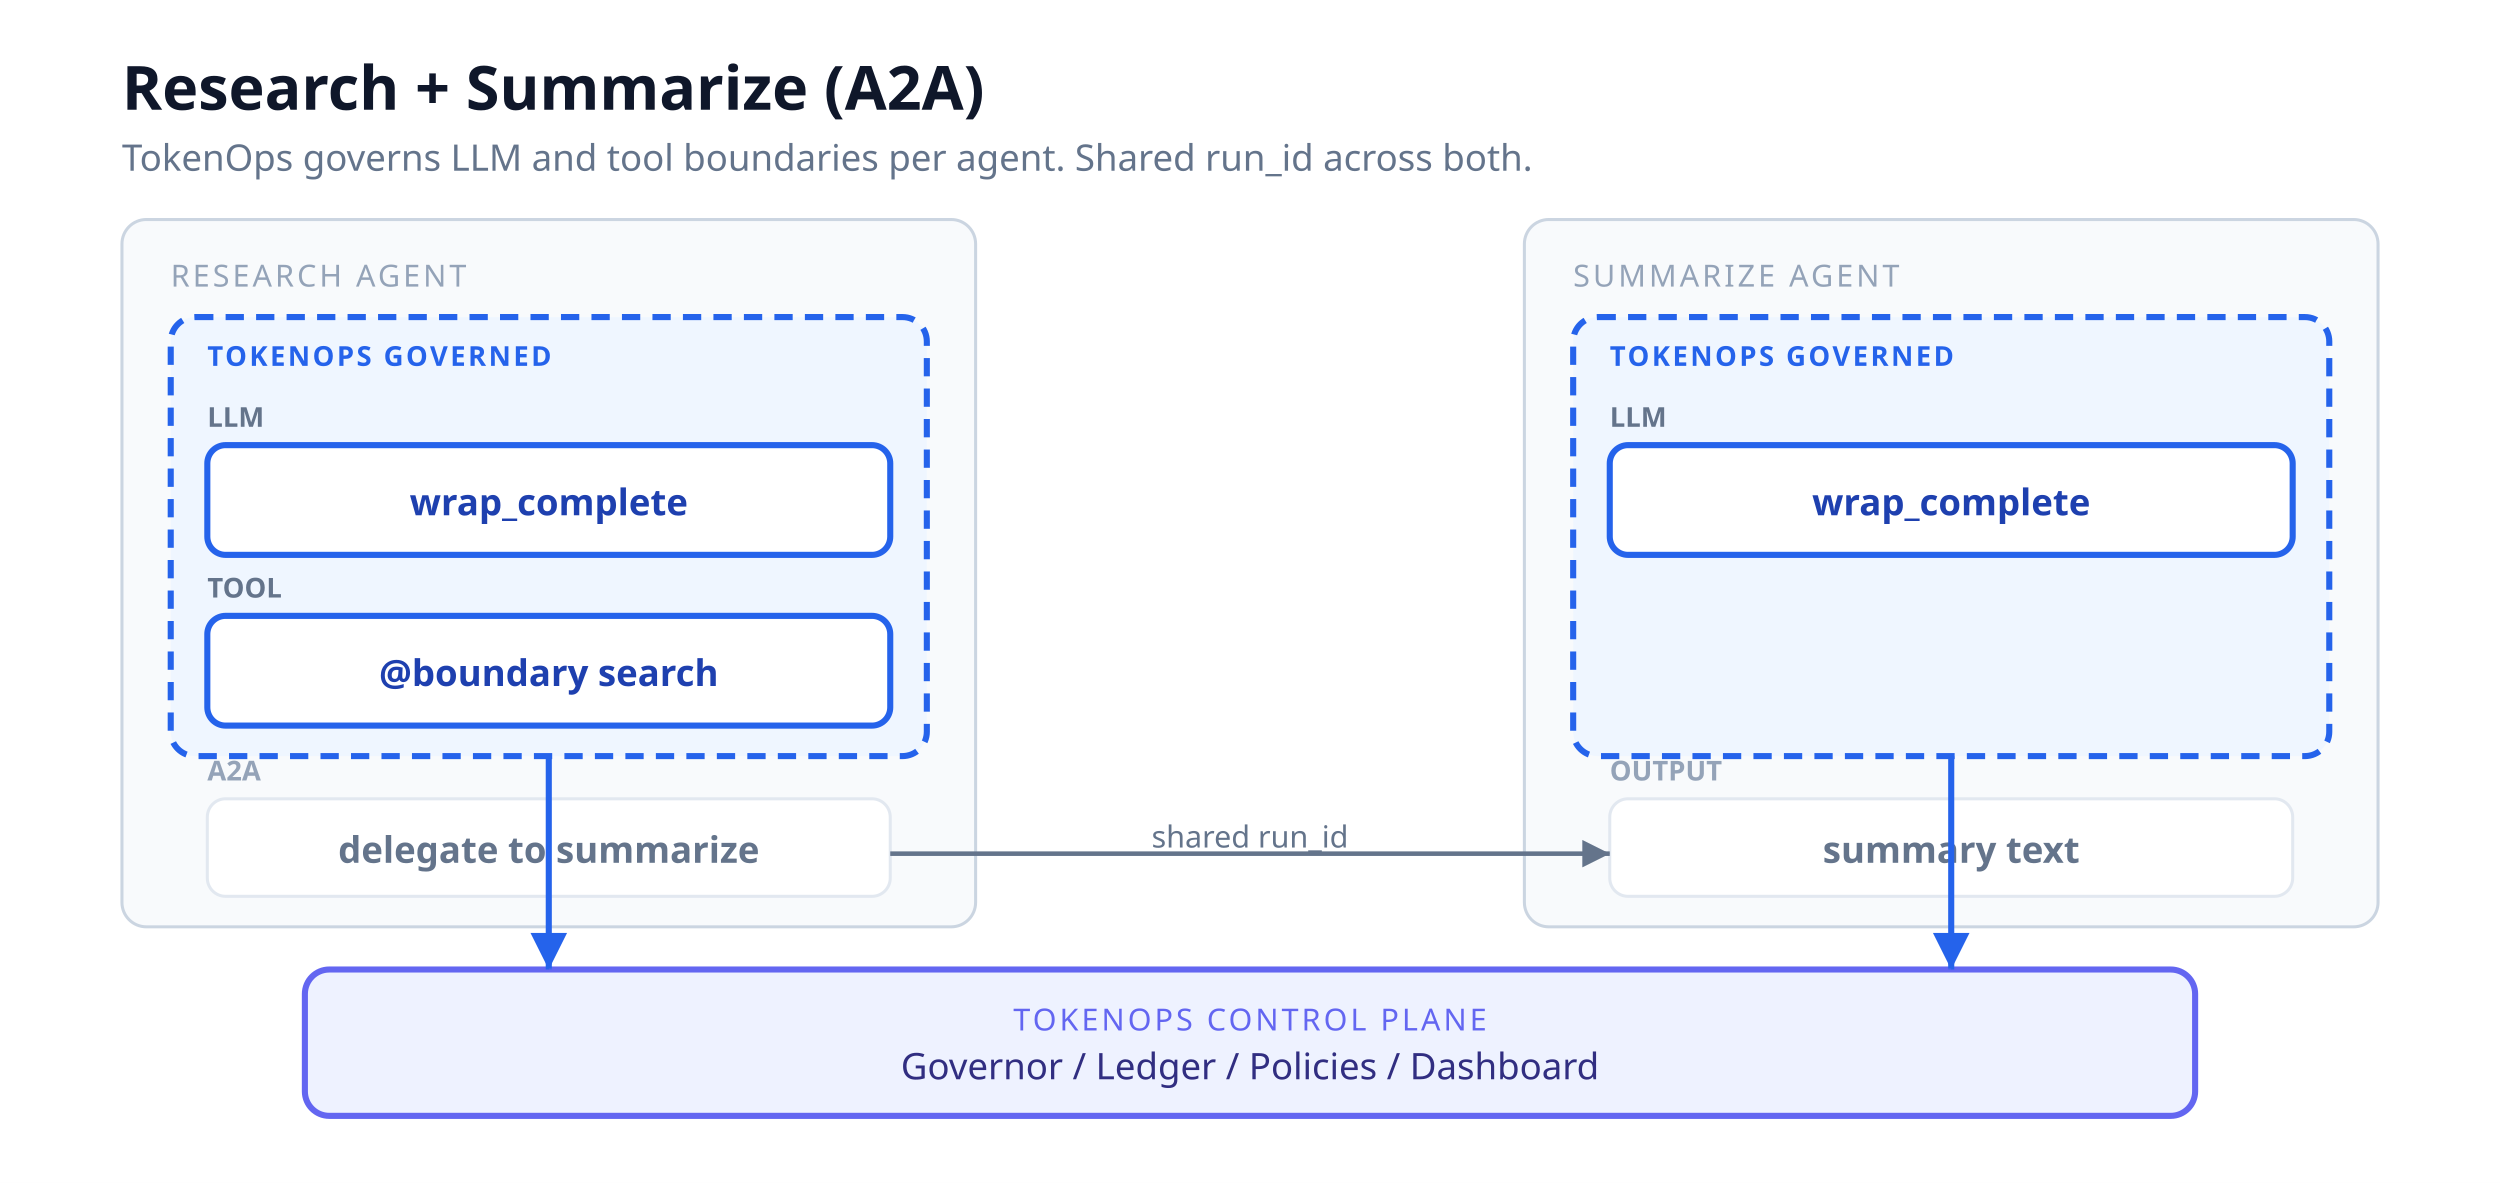
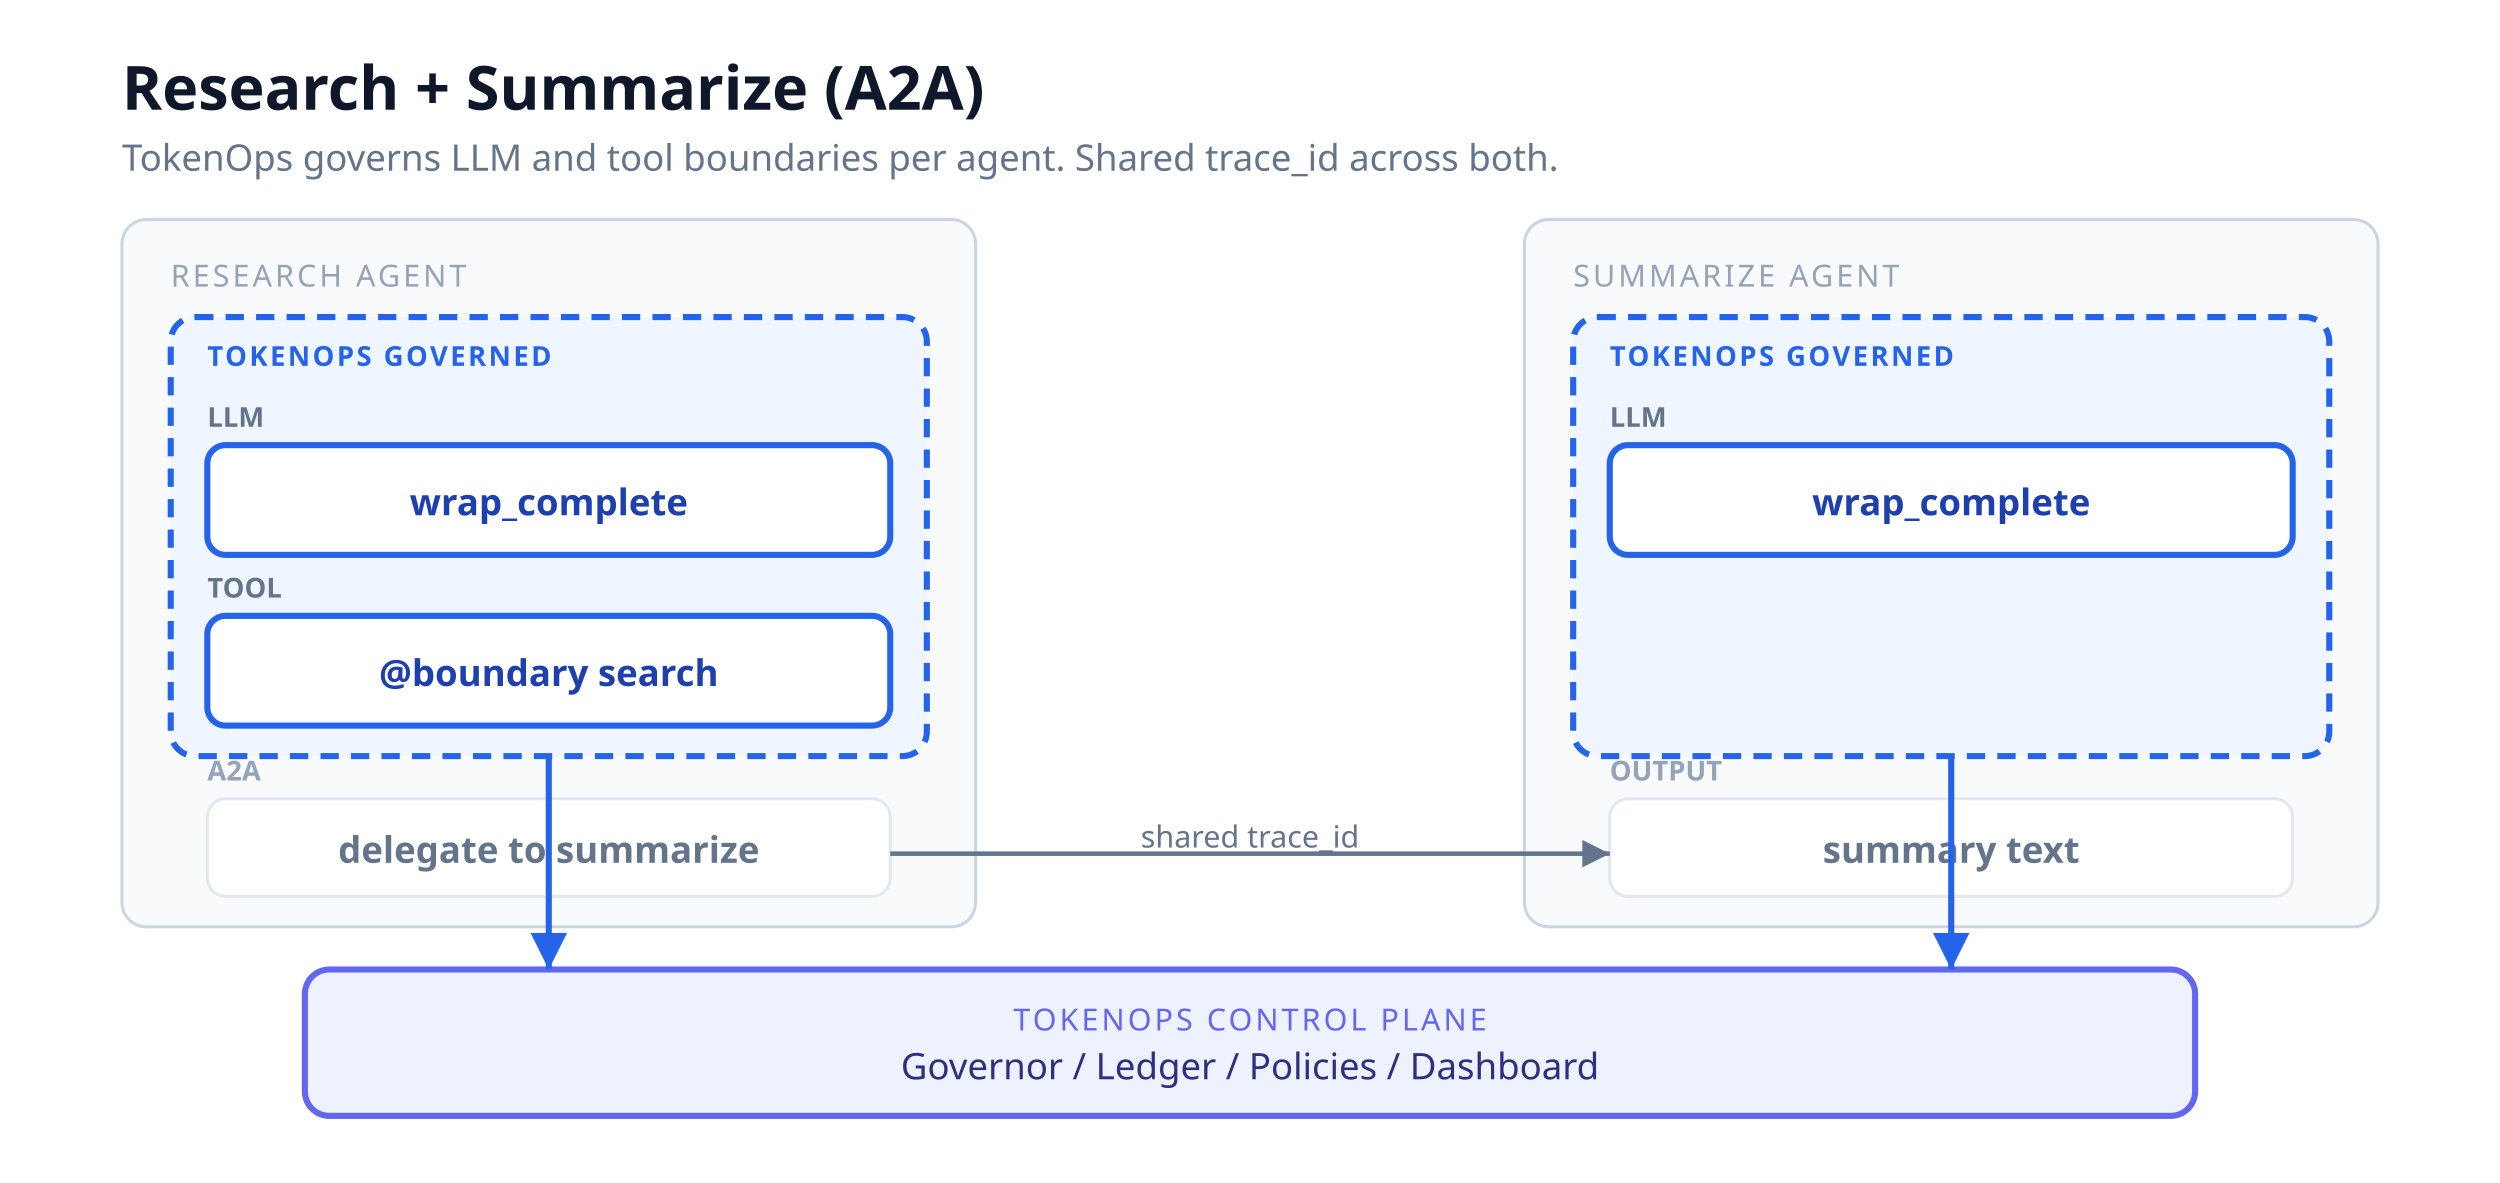
<svg xmlns="http://www.w3.org/2000/svg" viewBox="0 0 820 388" role="img">
  <defs>
    <marker id="m" markerWidth="7" markerHeight="7" refX="6" refY="3" orient="auto">
      <path d="M0,0 L6,3 L0,6 Z" fill="#2563eb" />
    </marker>
    <marker id="g" markerWidth="7" markerHeight="7" refX="6" refY="3" orient="auto">
      <path d="M0,0 L6,3 L0,6 Z" fill="#64748b" />
    </marker>
  </defs>
  <rect width="820" height="388" fill="#ffffff" />
  <text x="40" y="36" font-family="system-ui, sans-serif" font-size="20" font-weight="700" fill="#0f172a">Research + Summarize (A2A)</text>
-   <text x="40" y="56" font-family="system-ui, sans-serif" font-size="12" fill="#64748b">TokenOps governs LLM and tool boundaries per agent. Shared run_id across both.</text>
+   <text x="40" y="56" font-family="system-ui, sans-serif" font-size="12" fill="#64748b">TokenOps governs LLM and tool boundaries per agent. Shared trace_id across both.</text>
  <rect x="40" y="72" width="280" height="232" rx="8" fill="#f8fafc" stroke="#cbd5e1" />
  <text x="56" y="94" font-family="system-ui, sans-serif" font-size="10" letter-spacing="1" fill="#94a3b8">RESEARCH AGENT</text>
  <rect x="56" y="104" width="248" height="144" rx="8" fill="#eff6ff" stroke="#2563eb" stroke-width="2" stroke-dasharray="6 4" />
  <text x="68" y="120" font-family="system-ui, sans-serif" font-size="9" font-weight="700" letter-spacing="0.8" fill="#2563eb">TOKENOPS GOVERNED</text>
  <text x="68" y="140" font-family="system-ui, sans-serif" font-size="9" font-weight="700" fill="#64748b">LLM</text>
  <rect x="68" y="146" width="224" height="36" rx="6" fill="#ffffff" stroke="#2563eb" stroke-width="2" />
  <text x="180" y="169" font-family="system-ui, sans-serif" font-size="12" font-weight="600" fill="#1e40af" text-anchor="middle">wrap_complete</text>
  <text x="68" y="196" font-family="system-ui, sans-serif" font-size="9" font-weight="700" fill="#64748b">TOOL</text>
  <rect x="68" y="202" width="224" height="36" rx="6" fill="#ffffff" stroke="#2563eb" stroke-width="2" />
  <text x="180" y="225" font-family="system-ui, sans-serif" font-size="12" font-weight="600" fill="#1e40af" text-anchor="middle">@boundary search</text>
  <text x="68" y="256" font-family="system-ui, sans-serif" font-size="9" font-weight="700" fill="#94a3b8">A2A</text>
  <rect x="68" y="262" width="224" height="32" rx="6" fill="#ffffff" stroke="#e2e8f0" />
  <text x="180" y="283" font-family="system-ui, sans-serif" font-size="12" font-weight="600" fill="#64748b" text-anchor="middle">delegate to summarize</text>
  <rect x="500" y="72" width="280" height="232" rx="8" fill="#f8fafc" stroke="#cbd5e1" />
  <text x="516" y="94" font-family="system-ui, sans-serif" font-size="10" letter-spacing="1" fill="#94a3b8">SUMMARIZE AGENT</text>
  <rect x="516" y="104" width="248" height="144" rx="8" fill="#eff6ff" stroke="#2563eb" stroke-width="2" stroke-dasharray="6 4" />
  <text x="528" y="120" font-family="system-ui, sans-serif" font-size="9" font-weight="700" letter-spacing="0.8" fill="#2563eb">TOKENOPS GOVERNED</text>
  <text x="528" y="140" font-family="system-ui, sans-serif" font-size="9" font-weight="700" fill="#64748b">LLM</text>
  <rect x="528" y="146" width="224" height="36" rx="6" fill="#ffffff" stroke="#2563eb" stroke-width="2" />
  <text x="640" y="169" font-family="system-ui, sans-serif" font-size="12" font-weight="600" fill="#1e40af" text-anchor="middle">wrap_complete</text>
  <text x="528" y="256" font-family="system-ui, sans-serif" font-size="9" font-weight="700" fill="#94a3b8">OUTPUT</text>
  <rect x="528" y="262" width="224" height="32" rx="6" fill="#ffffff" stroke="#e2e8f0" />
  <text x="640" y="283" font-family="system-ui, sans-serif" font-size="12" font-weight="600" fill="#64748b" text-anchor="middle">summary text</text>
  <rect x="346" y="266" width="128" height="16" rx="3" fill="#ffffff" />
-   <text x="410" y="278" font-family="system-ui, sans-serif" font-size="10" fill="#64748b" text-anchor="middle">shared run_id</text>
+   <text x="410" y="278" font-family="system-ui, sans-serif" font-size="10" fill="#64748b" text-anchor="middle">shared trace_id</text>
  <line x1="292" y1="280" x2="528" y2="280" stroke="#64748b" stroke-width="1.5" marker-end="url(#g)" />
  <rect x="100" y="318" width="620" height="48" rx="8" fill="#eef2ff" stroke="#6366f1" stroke-width="2" />
  <text x="410" y="338" font-family="system-ui, sans-serif" font-size="10" letter-spacing="1" fill="#6366f1" text-anchor="middle">TOKENOPS CONTROL PLANE</text>
  <text x="410" y="354" font-family="system-ui, sans-serif" font-size="12" fill="#312e81" text-anchor="middle">Governor / Ledger / Policies / Dashboard</text>
  <line x1="180" y1="248" x2="180" y2="318" stroke="#2563eb" stroke-width="2" marker-end="url(#m)" />
  <line x1="640" y1="248" x2="640" y2="318" stroke="#2563eb" stroke-width="2" marker-end="url(#m)" />
  <line x1="180" y1="318" x2="640" y2="318" stroke="#6366f1" stroke-width="1" opacity="0.35" />
</svg>
